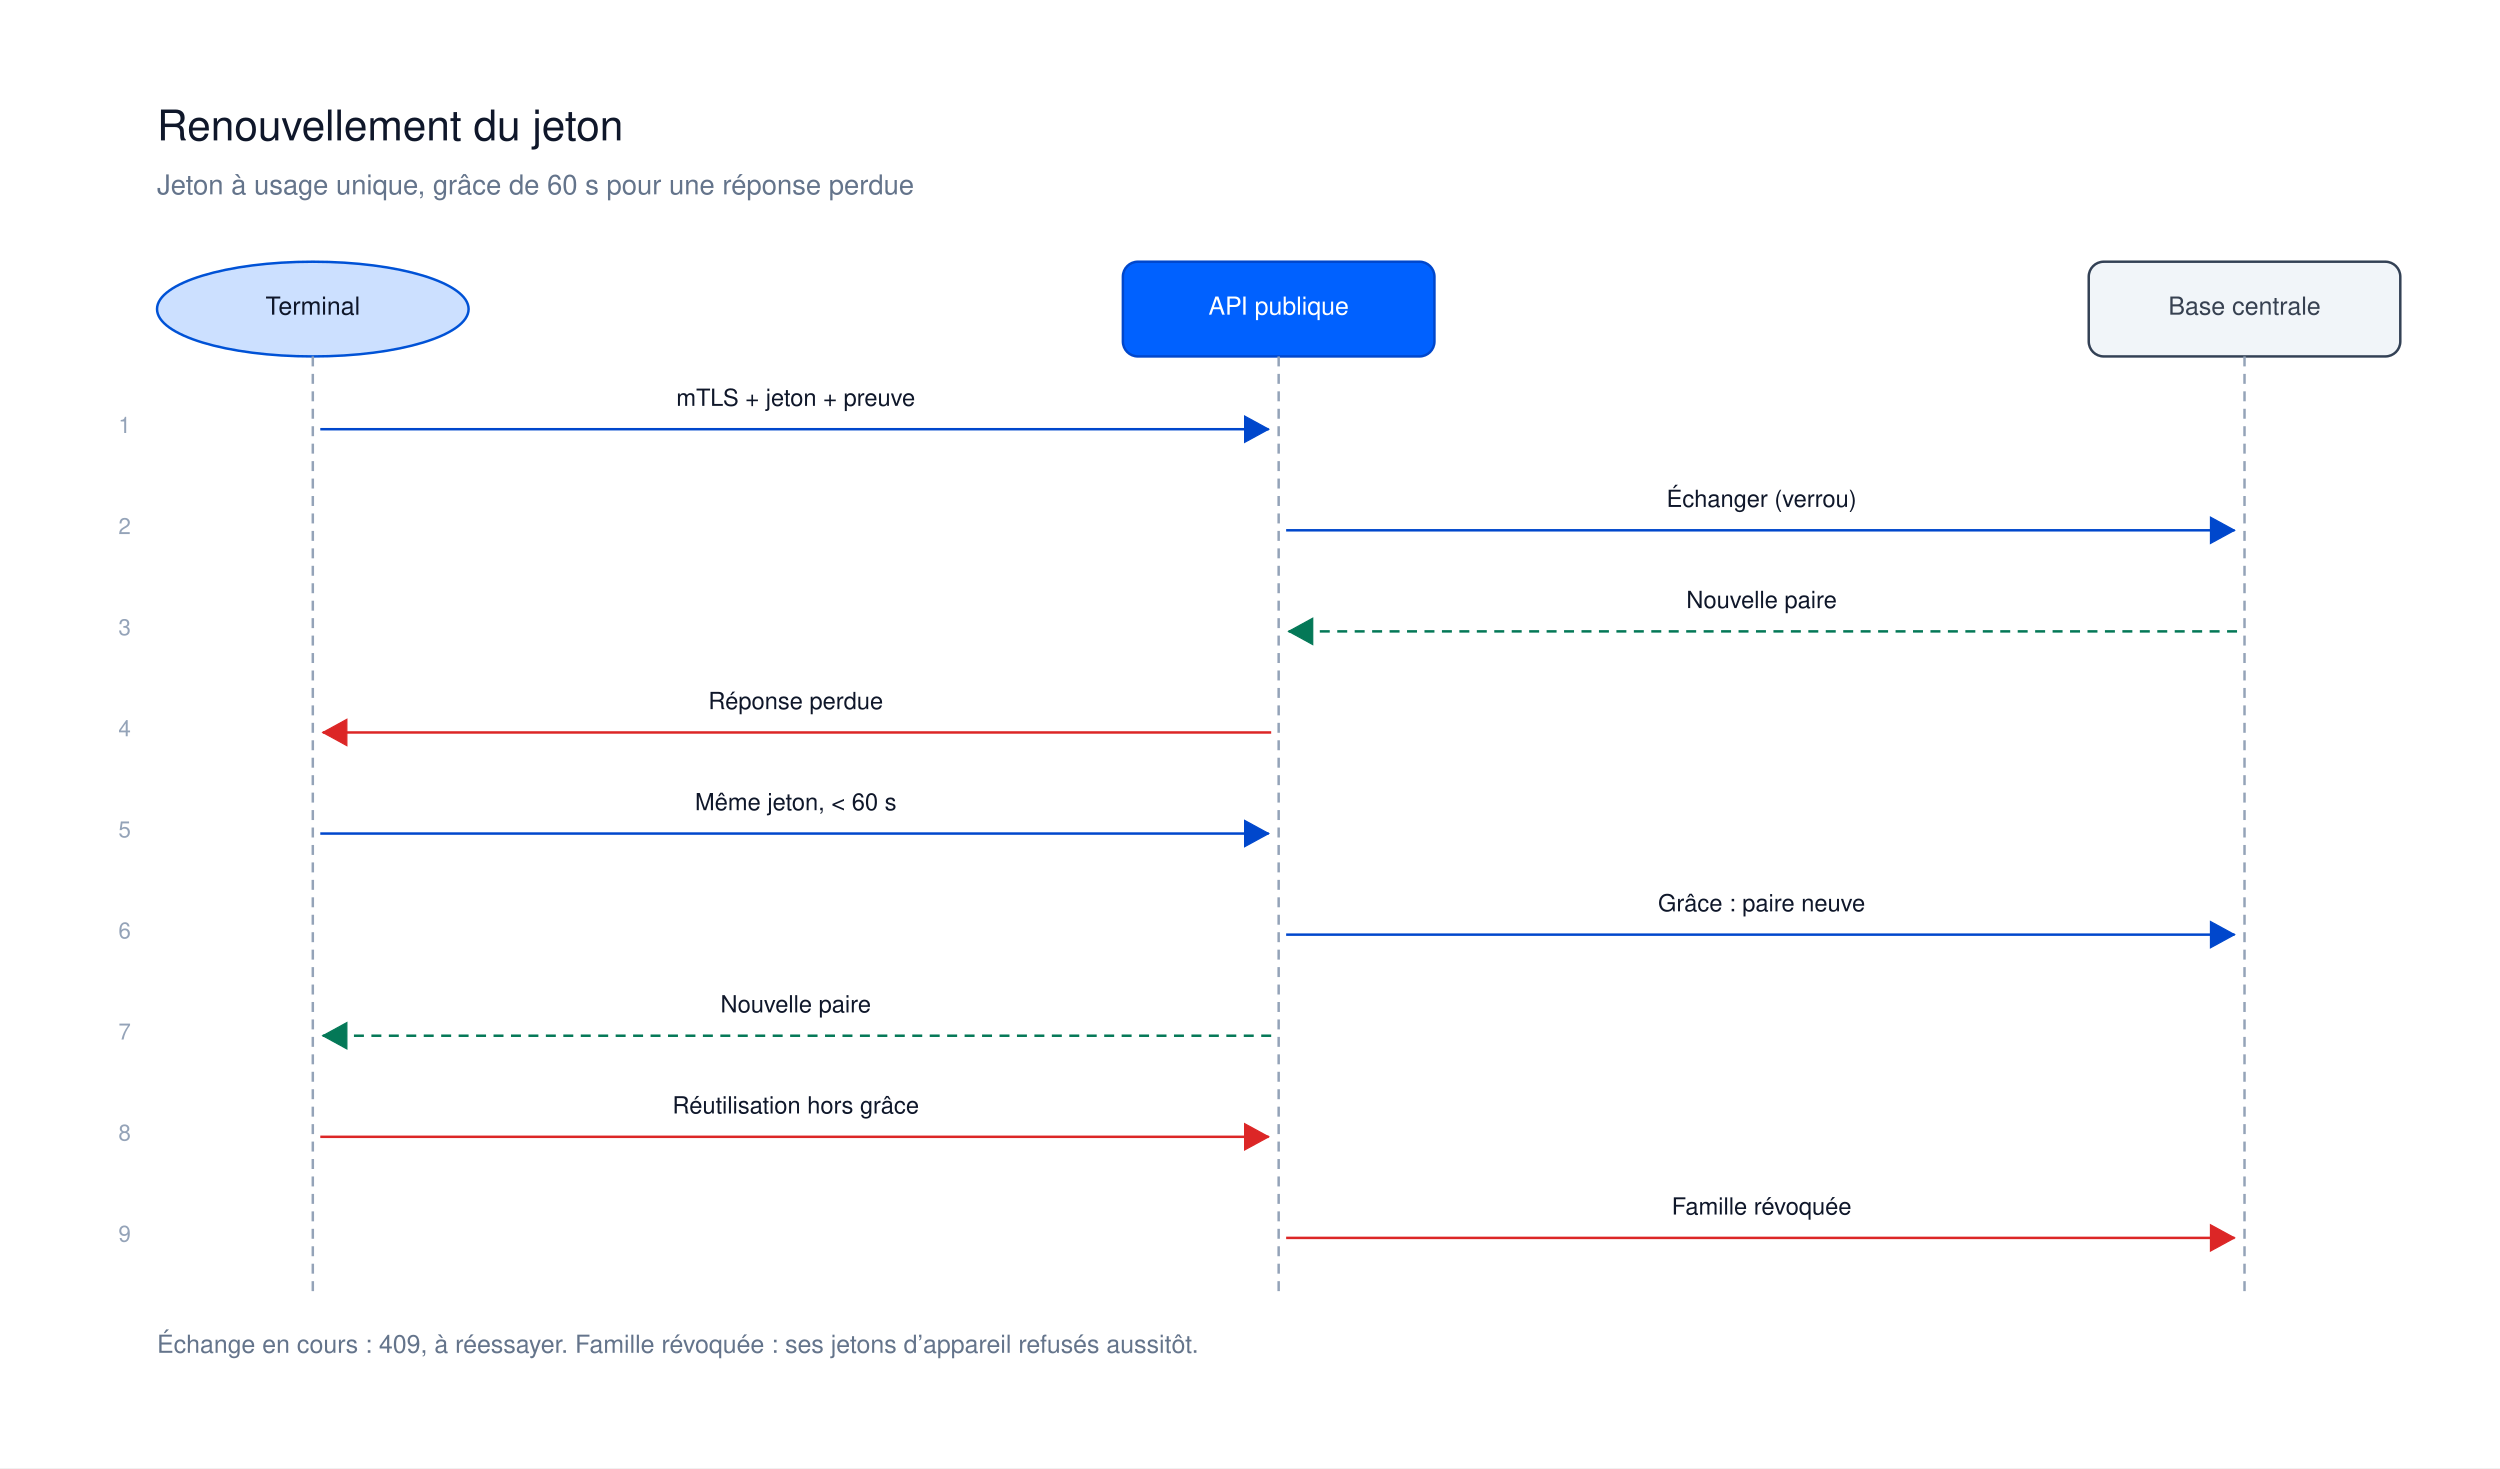
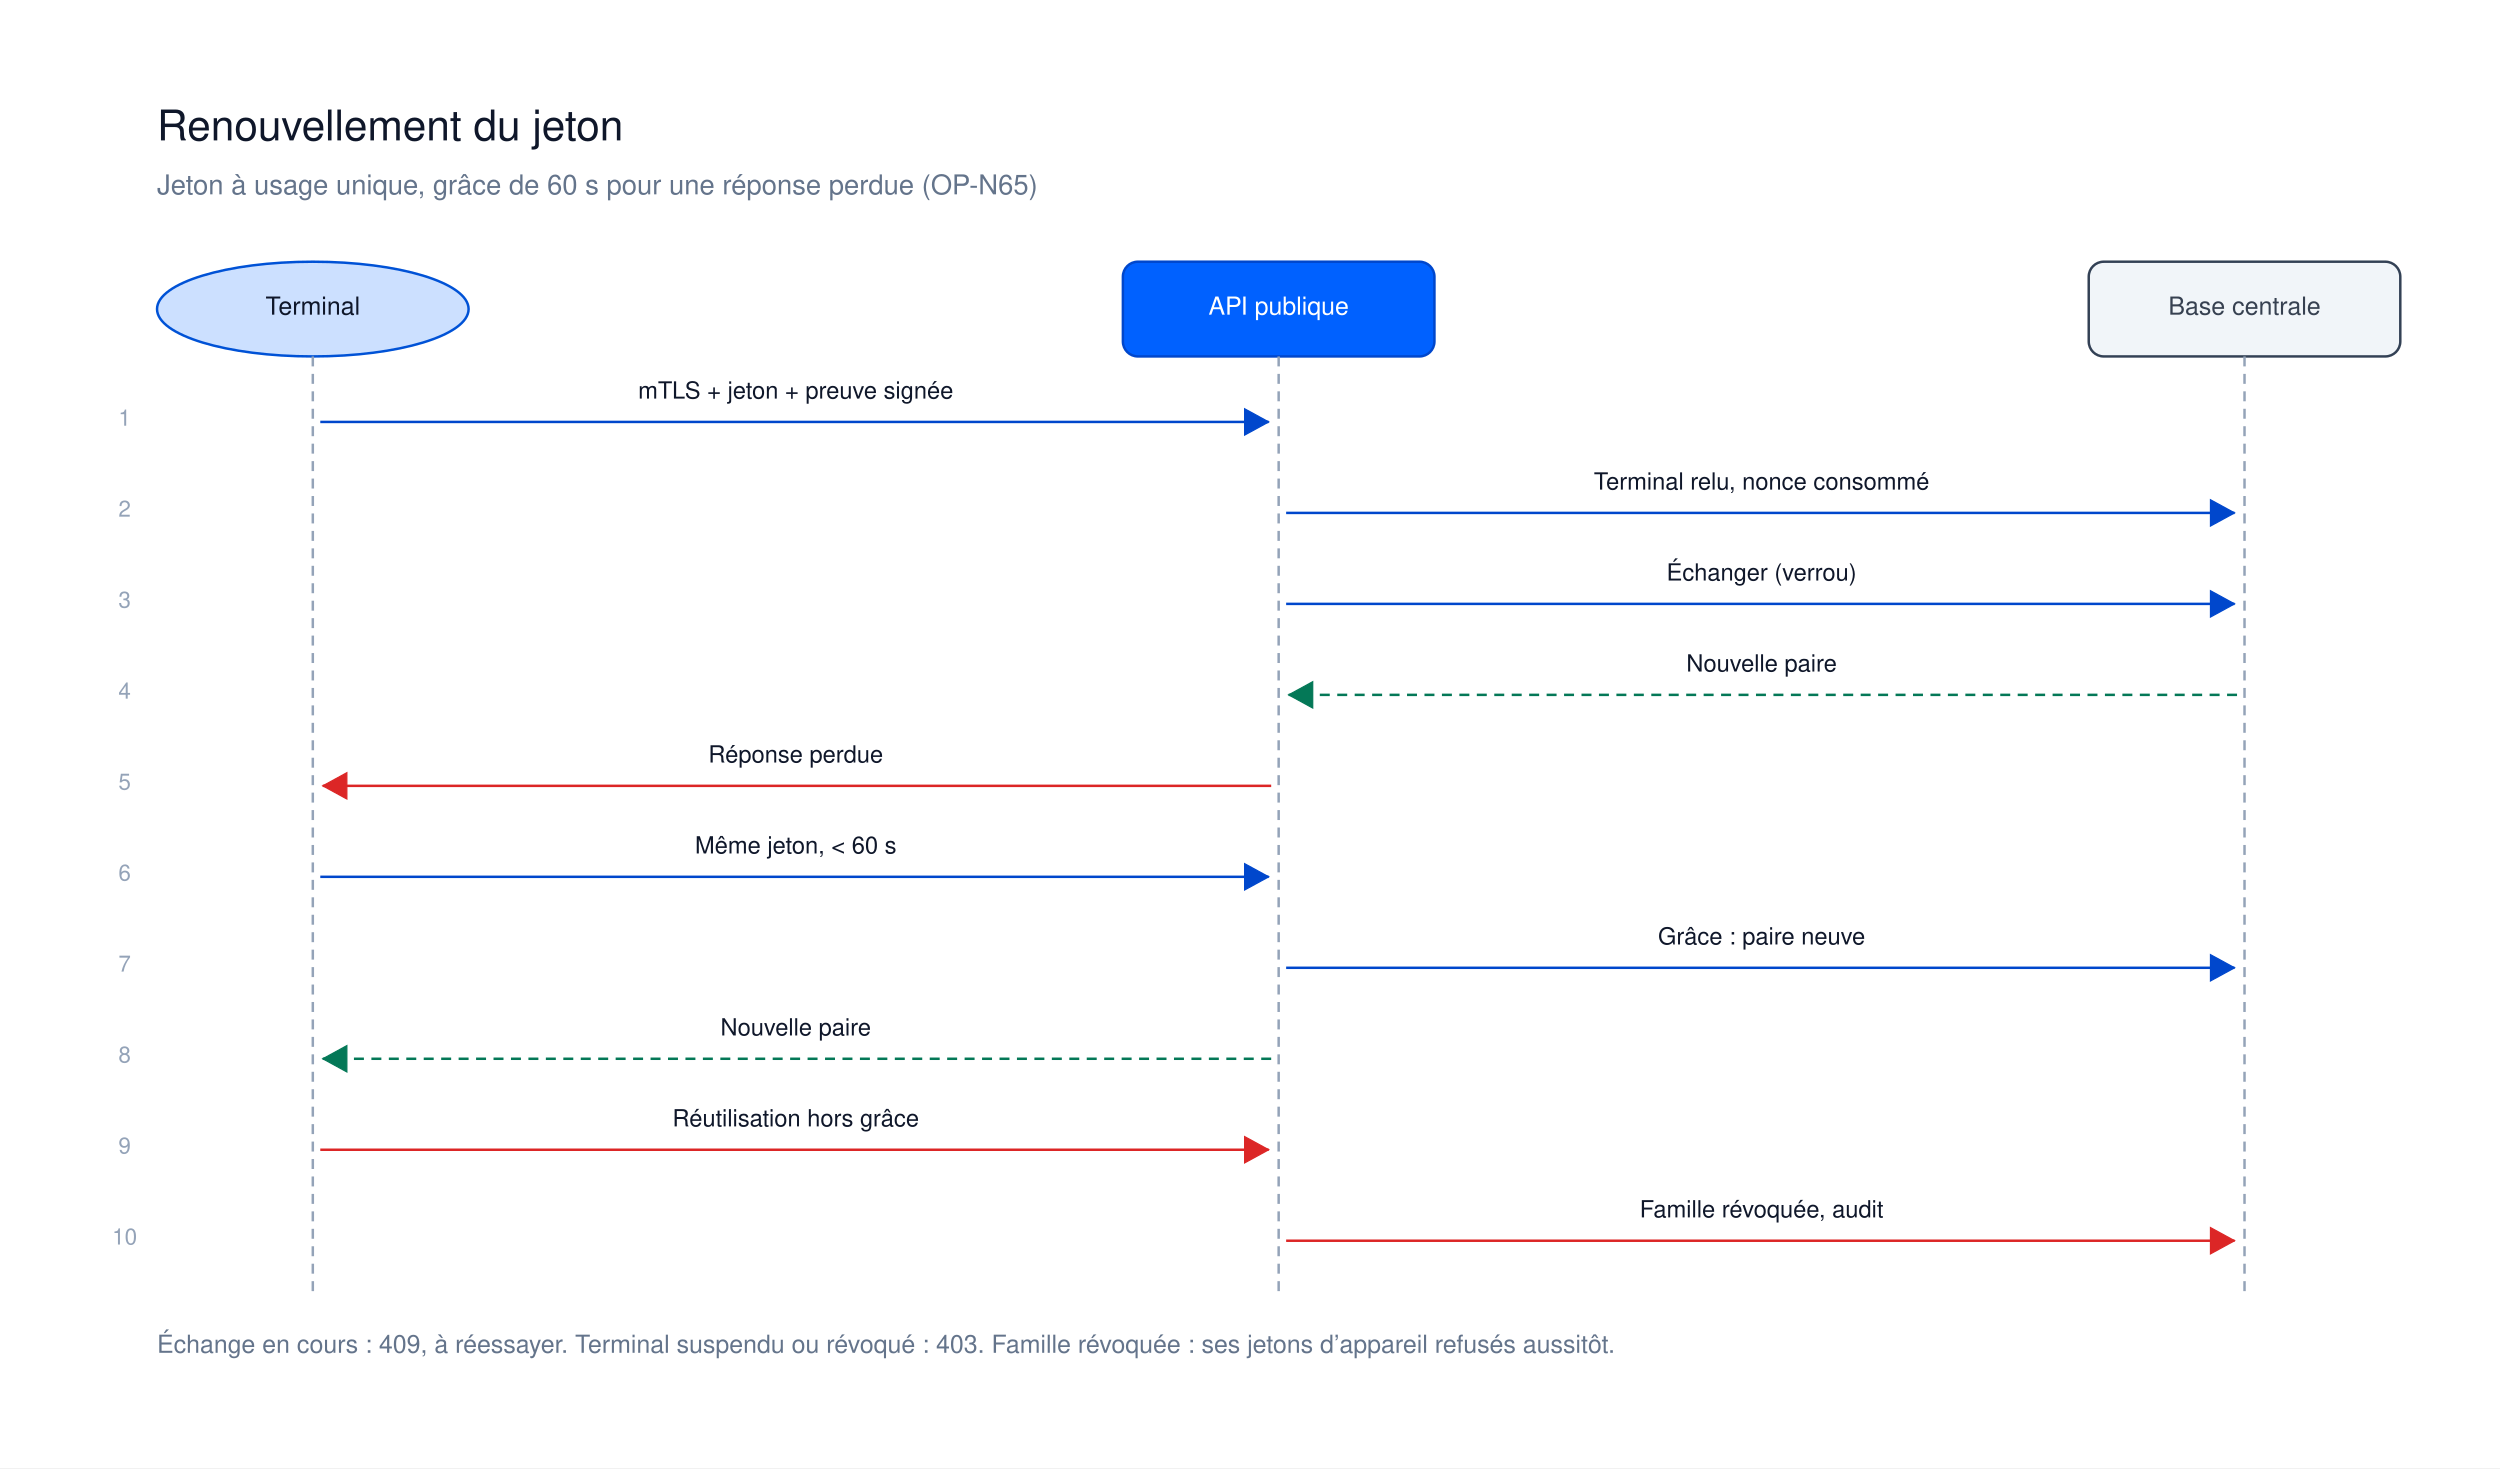
<svg xmlns="http://www.w3.org/2000/svg" width="2006" height="1178" viewBox="0 0 2006 1178">
  <rect width="100%" height="100%" fill="#FFFFFF" />
  <g transform="translate(66,50)">
    <ellipse cx="185.0" cy="198.0" rx="125.0" ry="38.0" fill="#CCE0FF" stroke="#0052D6" stroke-width="2" />
    <polyline points="185.0,236 185.0,990.0" fill="none" stroke="#94A3B8" stroke-width="2" stroke-dasharray="8,6" />
    <rect x="835.0" y="160" width="250" height="76" rx="12" ry="12" fill="#0061FF" stroke="#0047CC" stroke-width="2" />
    <polyline points="960.0,236 960.0,990.0" fill="none" stroke="#94A3B8" stroke-width="2" stroke-dasharray="8,6" />
    <rect x="1610.0" y="160" width="250" height="76" rx="12" ry="12" fill="#F1F5F9" stroke="#334155" stroke-width="2" />
    <polyline points="1735.0,236 1735.0,990.0" fill="none" stroke="#94A3B8" stroke-width="2" stroke-dasharray="8,6" />
-     <polyline points="191.0,294.4 952.0,294.4" fill="none" stroke="#0047CC" stroke-width="2" />
-     <polygon points="952.0,294.4 932.693,304.947 932.693,283.853" fill="#0047CC" stroke="#0047CC" stroke-width="1" />
-     <rect x="453.3" y="257.4" width="238.4" height="28" rx="0" ry="0" fill="#FFFFFF" stroke="#FFFFFF" stroke-width="1" />
-     <polyline points="966.0,375.511 1727.0,375.511" fill="none" stroke="#0047CC" stroke-width="2" />
-     <polygon points="1727.0,375.511 1707.693,386.058 1707.693,364.964" fill="#0047CC" stroke="#0047CC" stroke-width="1" />
-     <rect x="1249.1" y="338.511" width="196.8" height="28" rx="0" ry="0" fill="#FFFFFF" stroke="#FFFFFF" stroke-width="1" />
-     <polyline points="1729.0,456.622 968.0,456.622" fill="none" stroke="#047857" stroke-width="2" stroke-dasharray="8,6" />
-     <polygon points="968.0,456.622 987.307,446.075 987.307,467.17" fill="#047857" stroke="#047857" stroke-width="1" />
-     <rect x="1264.7" y="419.622" width="165.6" height="28" rx="0" ry="0" fill="#FFFFFF" stroke="#FFFFFF" stroke-width="1" />
-     <polyline points="954.0,537.733 193.0,537.733" fill="none" stroke="#DC2626" stroke-width="2" />
-     <polygon points="193.0,537.733 212.307,527.186 212.307,548.281" fill="#DC2626" stroke="#DC2626" stroke-width="1" />
-     <rect x="489.7" y="500.733" width="165.6" height="28" rx="0" ry="0" fill="#FFFFFF" stroke="#FFFFFF" stroke-width="1" />
-     <polyline points="191.0,618.844 952.0,618.844" fill="none" stroke="#0047CC" stroke-width="2" />
-     <polygon points="952.0,618.844 932.693,629.392 932.693,608.297" fill="#0047CC" stroke="#0047CC" stroke-width="1" />
-     <rect x="468.9" y="581.844" width="207.2" height="28" rx="0" ry="0" fill="#FFFFFF" stroke="#FFFFFF" stroke-width="1" />
-     <polyline points="966.0,699.956 1727.0,699.956" fill="none" stroke="#0047CC" stroke-width="2" />
-     <polygon points="1727.0,699.956 1707.693,710.503 1707.693,689.408" fill="#0047CC" stroke="#0047CC" stroke-width="1" />
-     <rect x="1238.7" y="662.956" width="217.6" height="28" rx="0" ry="0" fill="#FFFFFF" stroke="#FFFFFF" stroke-width="1" />
-     <polyline points="954.0,781.067 193.0,781.067" fill="none" stroke="#047857" stroke-width="2" stroke-dasharray="8,6" />
-     <polygon points="193.0,781.067 212.307,770.519 212.307,791.614" fill="#047857" stroke="#047857" stroke-width="1" />
-     <rect x="489.7" y="744.067" width="165.6" height="28" rx="0" ry="0" fill="#FFFFFF" stroke="#FFFFFF" stroke-width="1" />
-     <polyline points="191.0,862.178 952.0,862.178" fill="none" stroke="#DC2626" stroke-width="2" />
-     <polygon points="952.0,862.178 932.693,872.725 932.693,851.63" fill="#DC2626" stroke="#DC2626" stroke-width="1" />
-     <rect x="437.7" y="825.178" width="269.6" height="28" rx="0" ry="0" fill="#FFFFFF" stroke="#FFFFFF" stroke-width="1" />
-     <polyline points="966.0,943.289 1727.0,943.289" fill="none" stroke="#DC2626" stroke-width="2" />
-     <polygon points="1727.0,943.289 1707.693,953.836 1707.693,932.742" fill="#DC2626" stroke="#DC2626" stroke-width="1" />
-     <rect x="1254.3" y="906.289" width="186.4" height="28" rx="0" ry="0" fill="#FFFFFF" stroke="#FFFFFF" stroke-width="1" />
+     <polyline points="191.0,288.56 952.0,288.56" fill="none" stroke="#0047CC" stroke-width="2" />
+     <polygon points="952.0,288.56 932.693,299.107 932.693,278.013" fill="#0047CC" stroke="#0047CC" stroke-width="1" />
+     <rect x="416.9" y="251.56" width="311.2" height="28" rx="0" ry="0" fill="#FFFFFF" stroke="#FFFFFF" stroke-width="1" />
+     <polyline points="966.0,361.56 1727.0,361.56" fill="none" stroke="#0047CC" stroke-width="2" />
+     <polygon points="1727.0,361.56 1707.693,372.107 1707.693,351.013" fill="#0047CC" stroke="#0047CC" stroke-width="1" />
+     <rect x="1186.7" y="324.56" width="321.6" height="28" rx="0" ry="0" fill="#FFFFFF" stroke="#FFFFFF" stroke-width="1" />
+     <polyline points="966.0,434.56 1727.0,434.56" fill="none" stroke="#0047CC" stroke-width="2" />
+     <polygon points="1727.0,434.56 1707.693,445.107 1707.693,424.013" fill="#0047CC" stroke="#0047CC" stroke-width="1" />
+     <rect x="1249.1" y="397.56" width="196.8" height="28" rx="0" ry="0" fill="#FFFFFF" stroke="#FFFFFF" stroke-width="1" />
+     <polyline points="1729.0,507.56 968.0,507.56" fill="none" stroke="#047857" stroke-width="2" stroke-dasharray="8,6" />
+     <polygon points="968.0,507.56 987.307,497.013 987.307,518.107" fill="#047857" stroke="#047857" stroke-width="1" />
+     <rect x="1264.7" y="470.56" width="165.6" height="28" rx="0" ry="0" fill="#FFFFFF" stroke="#FFFFFF" stroke-width="1" />
+     <polyline points="954.0,580.56 193.0,580.56" fill="none" stroke="#DC2626" stroke-width="2" />
+     <polygon points="193.0,580.56 212.307,570.013 212.307,591.107" fill="#DC2626" stroke="#DC2626" stroke-width="1" />
+     <rect x="489.7" y="543.56" width="165.6" height="28" rx="0" ry="0" fill="#FFFFFF" stroke="#FFFFFF" stroke-width="1" />
+     <polyline points="191.0,653.56 952.0,653.56" fill="none" stroke="#0047CC" stroke-width="2" />
+     <polygon points="952.0,653.56 932.693,664.107 932.693,643.013" fill="#0047CC" stroke="#0047CC" stroke-width="1" />
+     <rect x="468.9" y="616.56" width="207.2" height="28" rx="0" ry="0" fill="#FFFFFF" stroke="#FFFFFF" stroke-width="1" />
+     <polyline points="966.0,726.56 1727.0,726.56" fill="none" stroke="#0047CC" stroke-width="2" />
+     <polygon points="1727.0,726.56 1707.693,737.107 1707.693,716.013" fill="#0047CC" stroke="#0047CC" stroke-width="1" />
+     <rect x="1238.7" y="689.56" width="217.6" height="28" rx="0" ry="0" fill="#FFFFFF" stroke="#FFFFFF" stroke-width="1" />
+     <polyline points="954.0,799.56 193.0,799.56" fill="none" stroke="#047857" stroke-width="2" stroke-dasharray="8,6" />
+     <polygon points="193.0,799.56 212.307,789.013 212.307,810.107" fill="#047857" stroke="#047857" stroke-width="1" />
+     <rect x="489.7" y="762.56" width="165.6" height="28" rx="0" ry="0" fill="#FFFFFF" stroke="#FFFFFF" stroke-width="1" />
+     <polyline points="191.0,872.56 952.0,872.56" fill="none" stroke="#DC2626" stroke-width="2" />
+     <polygon points="952.0,872.56 932.693,883.107 932.693,862.013" fill="#DC2626" stroke="#DC2626" stroke-width="1" />
+     <rect x="437.7" y="835.56" width="269.6" height="28" rx="0" ry="0" fill="#FFFFFF" stroke="#FFFFFF" stroke-width="1" />
+     <polyline points="966.0,945.56 1727.0,945.56" fill="none" stroke="#DC2626" stroke-width="2" />
+     <polygon points="1727.0,945.56 1707.693,956.107 1707.693,935.013" fill="#DC2626" stroke="#DC2626" stroke-width="1" />
+     <rect x="1217.9" y="908.56" width="259.2" height="28" rx="0" ry="0" fill="#FFFFFF" stroke="#FFFFFF" stroke-width="1" />
    <text x="60" y="62.65" font-family="Helvetica Neue, Helvetica, Arial, sans-serif" font-size="34" font-weight="400" fill="#0F172A" text-anchor="start">Renouvellement du jeton</text>
-     <text x="60" y="105.95" font-family="Helvetica Neue, Helvetica, Arial, sans-serif" font-size="22" font-weight="400" fill="#64748B" text-anchor="start">Jeton à usage unique, grâce de 60 s pour une réponse perdue</text>
+     <text x="60" y="105.95" font-family="Helvetica Neue, Helvetica, Arial, sans-serif" font-size="22" font-weight="400" fill="#64748B" text-anchor="start">Jeton à usage unique, grâce de 60 s pour une réponse perdue (OP-N65)</text>
    <text x="185.0" y="202.5" font-family="Helvetica Neue, Helvetica, Arial, sans-serif" font-size="20" font-weight="400" fill="#0F172A" text-anchor="middle">Terminal</text>
    <text x="960.0" y="202.5" font-family="Helvetica Neue, Helvetica, Arial, sans-serif" font-size="20" font-weight="400" fill="#FFFFFF" text-anchor="middle">API publique</text>
    <text x="1735.0" y="202.5" font-family="Helvetica Neue, Helvetica, Arial, sans-serif" font-size="20" font-weight="400" fill="#374151" text-anchor="middle">Base centrale</text>
-     <text x="572.5" y="275.675" font-family="Helvetica Neue, Helvetica, Arial, sans-serif" font-size="19" font-weight="400" fill="#0F172A" text-anchor="middle">mTLS + jeton + preuve</text>
-     <text x="34.0" y="297.45" font-family="Helvetica Neue, Helvetica, Arial, sans-serif" font-size="18" font-weight="400" fill="#94A3B8" text-anchor="middle">1</text>
-     <text x="1347.5" y="356.786" font-family="Helvetica Neue, Helvetica, Arial, sans-serif" font-size="19" font-weight="400" fill="#0F172A" text-anchor="middle">Échanger (verrou)</text>
-     <text x="34.0" y="378.561" font-family="Helvetica Neue, Helvetica, Arial, sans-serif" font-size="18" font-weight="400" fill="#94A3B8" text-anchor="middle">2</text>
-     <text x="1347.5" y="437.897" font-family="Helvetica Neue, Helvetica, Arial, sans-serif" font-size="19" font-weight="400" fill="#0F172A" text-anchor="middle">Nouvelle paire</text>
-     <text x="34.0" y="459.672" font-family="Helvetica Neue, Helvetica, Arial, sans-serif" font-size="18" font-weight="400" fill="#94A3B8" text-anchor="middle">3</text>
-     <text x="572.5" y="519.008" font-family="Helvetica Neue, Helvetica, Arial, sans-serif" font-size="19" font-weight="400" fill="#0F172A" text-anchor="middle">Réponse perdue</text>
-     <text x="34.0" y="540.783" font-family="Helvetica Neue, Helvetica, Arial, sans-serif" font-size="18" font-weight="400" fill="#94A3B8" text-anchor="middle">4</text>
-     <text x="572.5" y="600.119" font-family="Helvetica Neue, Helvetica, Arial, sans-serif" font-size="19" font-weight="400" fill="#0F172A" text-anchor="middle">Même jeton, &lt; 60 s</text>
-     <text x="34.0" y="621.894" font-family="Helvetica Neue, Helvetica, Arial, sans-serif" font-size="18" font-weight="400" fill="#94A3B8" text-anchor="middle">5</text>
-     <text x="1347.5" y="681.231" font-family="Helvetica Neue, Helvetica, Arial, sans-serif" font-size="19" font-weight="400" fill="#0F172A" text-anchor="middle">Grâce : paire neuve</text>
-     <text x="34.0" y="703.006" font-family="Helvetica Neue, Helvetica, Arial, sans-serif" font-size="18" font-weight="400" fill="#94A3B8" text-anchor="middle">6</text>
-     <text x="572.5" y="762.342" font-family="Helvetica Neue, Helvetica, Arial, sans-serif" font-size="19" font-weight="400" fill="#0F172A" text-anchor="middle">Nouvelle paire</text>
-     <text x="34.0" y="784.117" font-family="Helvetica Neue, Helvetica, Arial, sans-serif" font-size="18" font-weight="400" fill="#94A3B8" text-anchor="middle">7</text>
-     <text x="572.5" y="843.453" font-family="Helvetica Neue, Helvetica, Arial, sans-serif" font-size="19" font-weight="400" fill="#0F172A" text-anchor="middle">Réutilisation hors grâce</text>
-     <text x="34.0" y="865.228" font-family="Helvetica Neue, Helvetica, Arial, sans-serif" font-size="18" font-weight="400" fill="#94A3B8" text-anchor="middle">8</text>
-     <text x="1347.5" y="924.564" font-family="Helvetica Neue, Helvetica, Arial, sans-serif" font-size="19" font-weight="400" fill="#0F172A" text-anchor="middle">Famille révoquée</text>
-     <text x="34.0" y="946.339" font-family="Helvetica Neue, Helvetica, Arial, sans-serif" font-size="18" font-weight="400" fill="#94A3B8" text-anchor="middle">9</text>
-     <text x="60" y="1035.5" font-family="Helvetica Neue, Helvetica, Arial, sans-serif" font-size="20" font-weight="400" fill="#64748B" text-anchor="start">Échange en cours : 409, à réessayer. Famille révoquée : ses jetons d’appareil refusés aussitôt.</text>
+     <text x="572.5" y="269.835" font-family="Helvetica Neue, Helvetica, Arial, sans-serif" font-size="19" font-weight="400" fill="#0F172A" text-anchor="middle">mTLS + jeton + preuve signée</text>
+     <text x="34.0" y="291.61" font-family="Helvetica Neue, Helvetica, Arial, sans-serif" font-size="18" font-weight="400" fill="#94A3B8" text-anchor="middle">1</text>
+     <text x="1347.5" y="342.835" font-family="Helvetica Neue, Helvetica, Arial, sans-serif" font-size="19" font-weight="400" fill="#0F172A" text-anchor="middle">Terminal relu, nonce consommé</text>
+     <text x="34.0" y="364.61" font-family="Helvetica Neue, Helvetica, Arial, sans-serif" font-size="18" font-weight="400" fill="#94A3B8" text-anchor="middle">2</text>
+     <text x="1347.5" y="415.835" font-family="Helvetica Neue, Helvetica, Arial, sans-serif" font-size="19" font-weight="400" fill="#0F172A" text-anchor="middle">Échanger (verrou)</text>
+     <text x="34.0" y="437.61" font-family="Helvetica Neue, Helvetica, Arial, sans-serif" font-size="18" font-weight="400" fill="#94A3B8" text-anchor="middle">3</text>
+     <text x="1347.5" y="488.835" font-family="Helvetica Neue, Helvetica, Arial, sans-serif" font-size="19" font-weight="400" fill="#0F172A" text-anchor="middle">Nouvelle paire</text>
+     <text x="34.0" y="510.61" font-family="Helvetica Neue, Helvetica, Arial, sans-serif" font-size="18" font-weight="400" fill="#94A3B8" text-anchor="middle">4</text>
+     <text x="572.5" y="561.835" font-family="Helvetica Neue, Helvetica, Arial, sans-serif" font-size="19" font-weight="400" fill="#0F172A" text-anchor="middle">Réponse perdue</text>
+     <text x="34.0" y="583.61" font-family="Helvetica Neue, Helvetica, Arial, sans-serif" font-size="18" font-weight="400" fill="#94A3B8" text-anchor="middle">5</text>
+     <text x="572.5" y="634.835" font-family="Helvetica Neue, Helvetica, Arial, sans-serif" font-size="19" font-weight="400" fill="#0F172A" text-anchor="middle">Même jeton, &lt; 60 s</text>
+     <text x="34.0" y="656.61" font-family="Helvetica Neue, Helvetica, Arial, sans-serif" font-size="18" font-weight="400" fill="#94A3B8" text-anchor="middle">6</text>
+     <text x="1347.5" y="707.835" font-family="Helvetica Neue, Helvetica, Arial, sans-serif" font-size="19" font-weight="400" fill="#0F172A" text-anchor="middle">Grâce : paire neuve</text>
+     <text x="34.0" y="729.61" font-family="Helvetica Neue, Helvetica, Arial, sans-serif" font-size="18" font-weight="400" fill="#94A3B8" text-anchor="middle">7</text>
+     <text x="572.5" y="780.835" font-family="Helvetica Neue, Helvetica, Arial, sans-serif" font-size="19" font-weight="400" fill="#0F172A" text-anchor="middle">Nouvelle paire</text>
+     <text x="34.0" y="802.61" font-family="Helvetica Neue, Helvetica, Arial, sans-serif" font-size="18" font-weight="400" fill="#94A3B8" text-anchor="middle">8</text>
+     <text x="572.5" y="853.835" font-family="Helvetica Neue, Helvetica, Arial, sans-serif" font-size="19" font-weight="400" fill="#0F172A" text-anchor="middle">Réutilisation hors grâce</text>
+     <text x="34.0" y="875.61" font-family="Helvetica Neue, Helvetica, Arial, sans-serif" font-size="18" font-weight="400" fill="#94A3B8" text-anchor="middle">9</text>
+     <text x="1347.5" y="926.835" font-family="Helvetica Neue, Helvetica, Arial, sans-serif" font-size="19" font-weight="400" fill="#0F172A" text-anchor="middle">Famille révoquée, audit</text>
+     <text x="34.0" y="948.61" font-family="Helvetica Neue, Helvetica, Arial, sans-serif" font-size="18" font-weight="400" fill="#94A3B8" text-anchor="middle">10</text>
+     <text x="60" y="1035.5" font-family="Helvetica Neue, Helvetica, Arial, sans-serif" font-size="20" font-weight="400" fill="#64748B" text-anchor="start">Échange en cours : 409, à réessayer. Terminal suspendu ou révoqué : 403. Famille révoquée : ses jetons d’appareil refusés aussitôt.</text>
  </g>
</svg>
